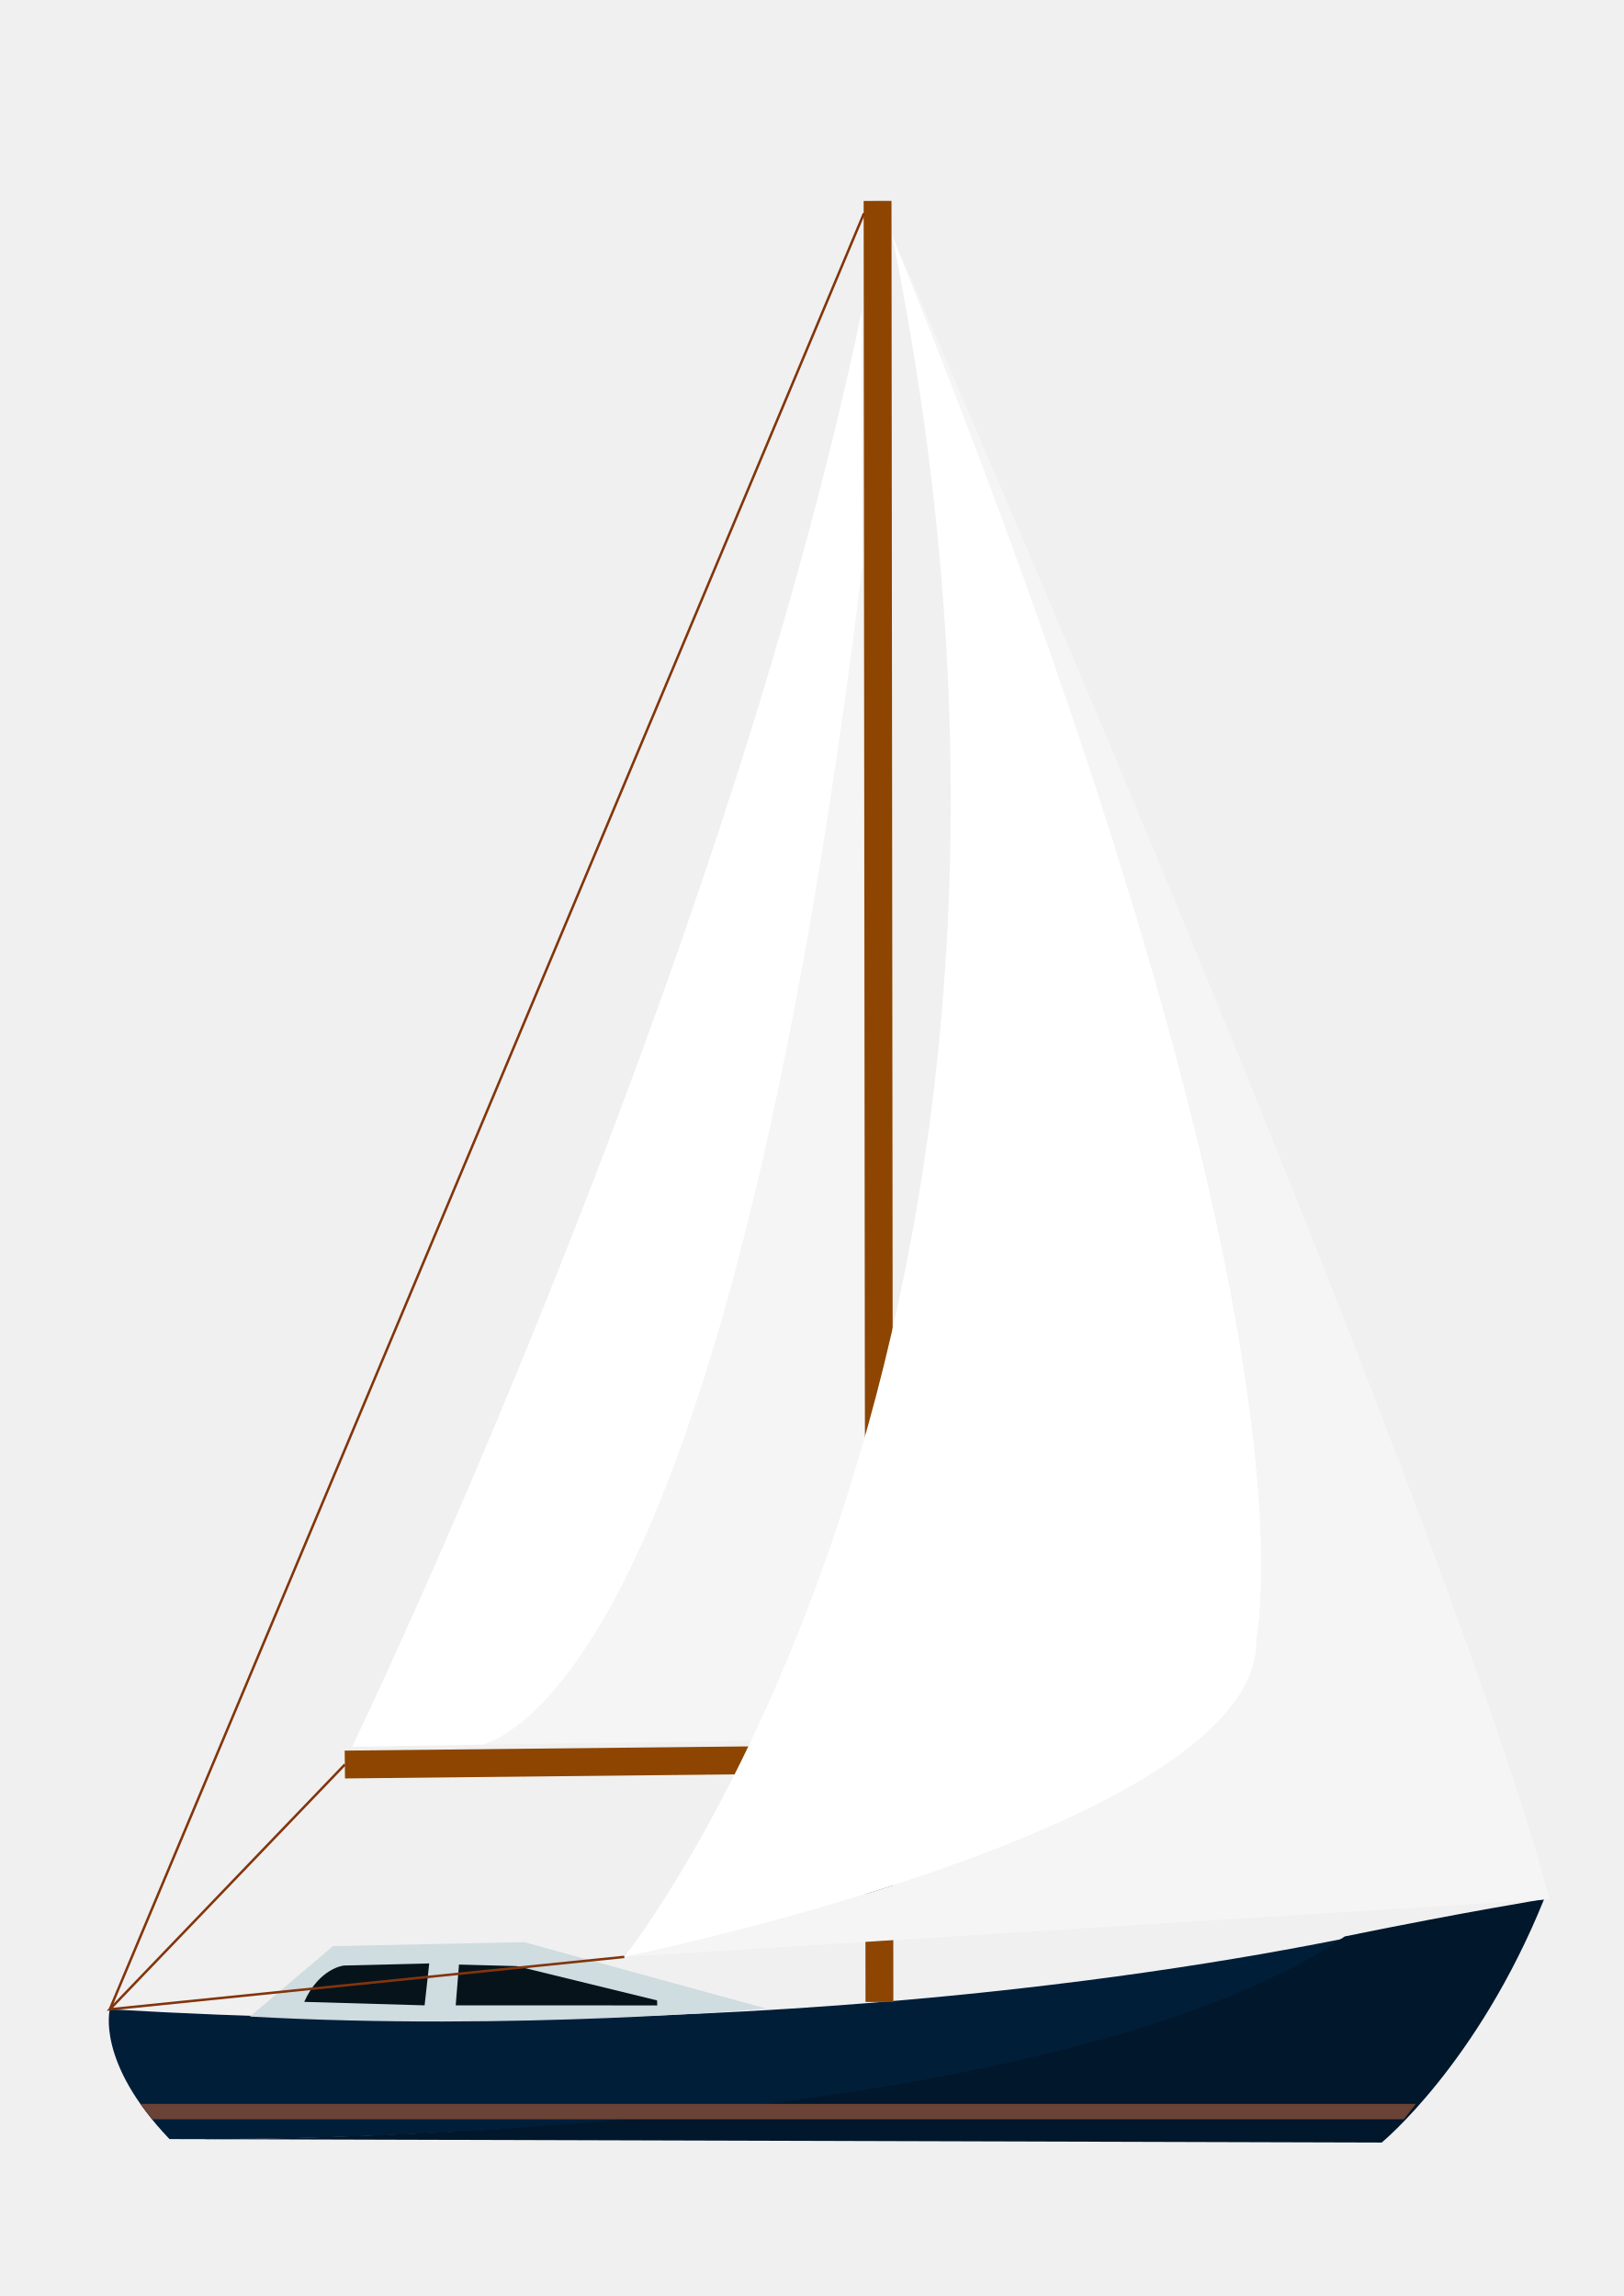
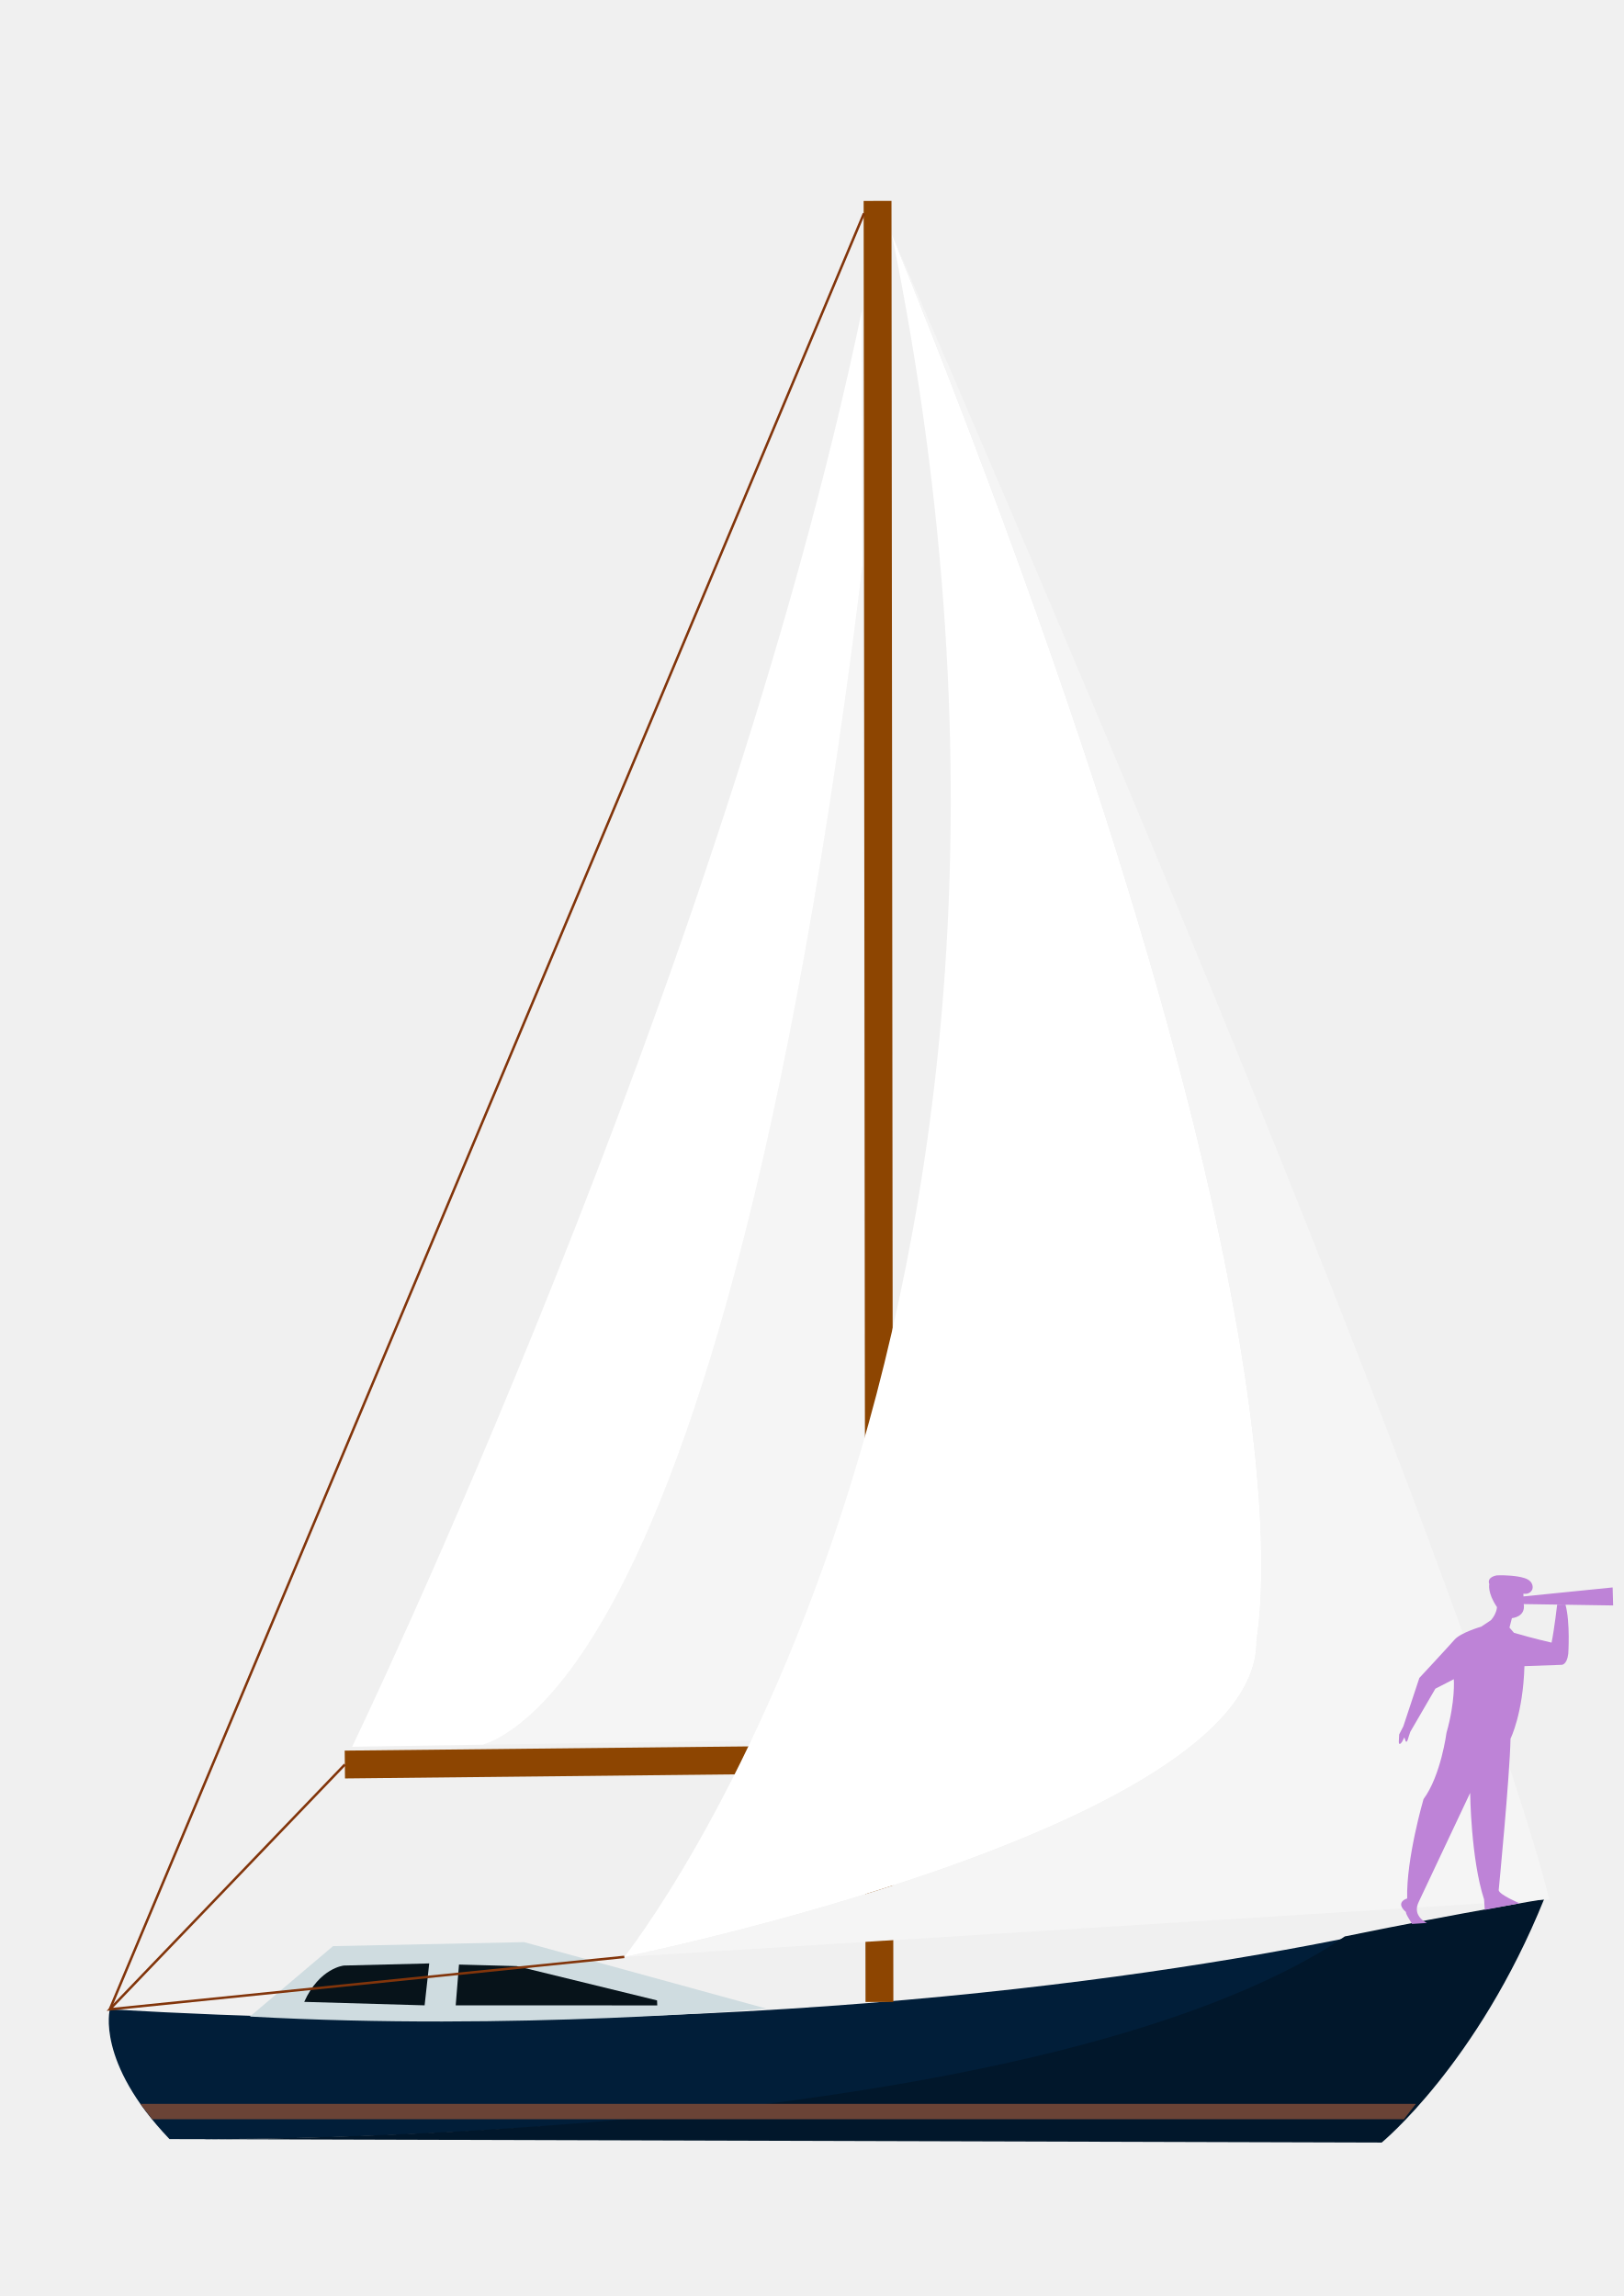
<svg xmlns="http://www.w3.org/2000/svg" width="210mm" height="297mm" viewBox="0 0 210 297" version="1.1" id="svg8">
  <defs id="defs2" />
  <g id="layer1">
    <path id="path847" style="fill:#011e39;fill-opacity:1;stroke:none;stroke-width:0.318px;stroke-linecap:butt;stroke-linejoin:miter;stroke-opacity:1" d="m 27.083,276.714 c 3.174,-0.01 7.647,-0.053 13.193,-0.193 2.818,-0.071 5.897,-0.167 9.192,-0.295 3.295,-0.128 6.806,-0.289 10.488,-0.489 3.682,-0.201 7.534,-0.442 11.512,-0.731 3.978,-0.289 8.08,-0.626 12.263,-1.018 4.183,-0.393 8.445,-0.841 12.742,-1.353 4.297,-0.512 8.628,-1.088 12.949,-1.735 4.32,-0.647 8.63,-1.365 12.883,-2.163 4.253,-0.798 8.45,-1.675 12.545,-2.639 2.047,-0.482 4.069,-0.986 6.06,-1.513 1.991,-0.527 3.951,-1.076 5.874,-1.649 1.923,-0.573 3.809,-1.17 5.653,-1.791 1.844,-0.621 3.645,-1.268 5.399,-1.939 1.753,-0.672 3.458,-1.369 5.109,-2.093 1.651,-0.724 3.248,-1.475 4.786,-2.254 1.538,-0.778 3.016,-1.584 4.43,-2.419 1.065,-0.629 2.054,-1.291 3.042,-1.952 -29.594,6.031 -84.968,13.849 -160.997,9.429 0,0 -1.814,6.805 7.713,16.785 z" />
    <path id="path851" style="fill:#01172b;fill-opacity:1;stroke:none;stroke-width:0.318px;stroke-linecap:butt;stroke-linejoin:miter;stroke-opacity:1" d="m 199.706,245.673 c 0,0 -9.809,1.558 -25.774,4.812 -0.988,0.662 -1.978,1.324 -3.042,1.952 -1.413,0.835 -2.892,1.64 -4.43,2.419 -1.538,0.778 -3.135,1.53 -4.786,2.254 -1.651,0.724 -3.356,1.421 -5.109,2.093 -1.753,0.672 -3.555,1.318 -5.399,1.939 -1.844,0.621 -3.73,1.218 -5.653,1.791 -1.923,0.573 -3.883,1.123 -5.874,1.649 -1.991,0.527 -4.013,1.031 -6.06,1.513 -4.095,0.964 -8.292,1.841 -12.545,2.639 -4.253,0.798 -8.563,1.516 -12.883,2.163 -4.32,0.647 -8.652,1.223 -12.949,1.735 -4.297,0.512 -8.559,0.961 -12.742,1.353 -4.183,0.393 -8.285,0.73 -12.263,1.018 -3.978,0.289 -7.83,0.53 -11.512,0.731 -3.682,0.201 -7.193,0.361 -10.488,0.489 -3.295,0.128 -6.374,0.224 -9.192,0.295 -5.546,0.14 -10.019,0.183 -13.193,0.193 l 152.888,0.439 c 0,0 12.385,-10.158 21.004,-31.479 z" />
    <path style="fill:#6a4336;fill-opacity:1;stroke:none;stroke-width:0.318px;stroke-linecap:butt;stroke-linejoin:miter;stroke-opacity:1" d="M 19.7,274.138 H 181.563 l 1.566,-1.993 H 18.131 Z" id="path882" />
    <path style="fill:#cfdce0;fill-opacity:1;stroke:none;stroke-width:0.318px;stroke-linecap:butt;stroke-linejoin:miter;stroke-opacity:1" d="m 32.322,260.851 10.752,-9.11 24.714,-0.515 31.287,8.587 c 0,0 -32.458,2.942 -66.753,1.038 z" id="path886" />
    <path style="fill:#07131a;fill-opacity:1;stroke:none;stroke-width:0.318px;stroke-linecap:butt;stroke-linejoin:miter;stroke-opacity:1" d="m 39.345,258.953 15.572,0.449 0.597,-5.423 -11.04,0.275 c 0,0 -3.154,0.298 -5.129,4.699 z" id="path888" />
    <path style="fill:#07131a;fill-opacity:1;stroke:none;stroke-width:0.318px;stroke-linecap:butt;stroke-linejoin:miter;stroke-opacity:1" d="m 58.939,259.403 26.067,0.006 -0.028,-0.646 -18.148,-4.437 -7.466,-0.199 z" id="path890" />
    <path style="fill:none;fill-opacity:1;stroke:#8d4501;stroke-width:3.601;stroke-linecap:butt;stroke-linejoin:miter;stroke-miterlimit:4;stroke-dasharray:none;stroke-opacity:1" d="M 113.741,258.966 113.499,25.989" id="path894" />
    <path style="fill:none;stroke:#8d4501;stroke-width:3.601;stroke-linecap:butt;stroke-linejoin:miter;stroke-miterlimit:4;stroke-dasharray:none;stroke-opacity:1" d="m 113.933,227.523 -69.333,0.729" id="path896" />
    <path id="path898" style="fill:#f5f5f5;fill-opacity:1;stroke:none;stroke-width:0.318px;stroke-linecap:butt;stroke-linejoin:miter;stroke-opacity:1" d="m 111.546,73.122 c -0.462,3.751 -0.923,7.506 -1.399,11.076 -0.643,4.823 -1.298,9.482 -1.963,13.984 -0.665,4.502 -1.341,8.846 -2.026,13.038 -0.685,4.192 -1.38,8.231 -2.082,12.124 -0.702,3.893 -1.412,7.639 -2.129,11.244 -0.716,3.605 -1.439,7.068 -2.166,10.396 -0.727,3.328 -1.46,6.52 -2.196,9.582 -0.736,3.062 -1.475,5.993 -2.216,8.8 -0.741,2.807 -1.484,5.489 -2.228,8.053 -0.744,2.563 -1.488,5.007 -2.231,7.337 -0.743,2.33 -1.485,4.547 -2.225,6.656 -0.74,2.109 -1.477,4.109 -2.211,6.007 -0.734,1.898 -1.464,3.693 -2.188,5.391 -0.725,1.698 -1.443,3.299 -2.156,4.809 -0.712,1.509 -1.419,2.927 -2.116,4.259 -0.698,1.332 -1.387,2.577 -2.067,3.743 -0.68,1.165 -1.35,2.25 -2.009,3.259 -0.659,1.01 -1.307,1.945 -1.942,2.81 -0.635,0.865 -1.258,1.661 -1.867,2.392 -0.609,0.732 -1.204,1.399 -1.783,2.008 -0.579,0.609 -1.144,1.16 -1.691,1.657 -0.547,0.498 -1.077,0.942 -1.589,1.339 -1.024,0.794 -1.974,1.399 -2.839,1.858 -0.652,0.346 -1.205,0.542 -1.756,0.742 L 111.893,224.911 Z" />
    <path id="path902" style="fill:#ffffff;fill-opacity:1;stroke:none;stroke-width:0.318px;stroke-linecap:butt;stroke-linejoin:miter;stroke-opacity:1" d="M 111.471,40.182 C 93.381,126.768 45.544,225.951 45.544,225.951 l 16.927,-0.265 c 0.551,-0.199 1.104,-0.396 1.756,-0.742 0.865,-0.459 1.816,-1.064 2.839,-1.858 0.512,-0.397 1.042,-0.841 1.589,-1.339 0.547,-0.498 1.111,-1.048 1.691,-1.657 0.579,-0.609 1.174,-1.277 1.783,-2.008 0.609,-0.732 1.232,-1.527 1.867,-2.392 0.635,-0.865 1.283,-1.8 1.942,-2.81 0.659,-1.01 1.329,-2.094 2.009,-3.259 0.68,-1.165 1.369,-2.411 2.067,-3.743 0.698,-1.332 1.404,-2.75 2.116,-4.259 0.712,-1.509 1.431,-3.111 2.156,-4.809 0.725,-1.698 1.455,-3.493 2.188,-5.391 0.734,-1.898 1.471,-3.898 2.211,-6.007 0.74,-2.109 1.482,-4.325 2.225,-6.656 0.743,-2.33 1.487,-4.774 2.231,-7.337 0.744,-2.563 1.487,-5.245 2.228,-8.053 0.741,-2.807 1.48,-5.739 2.216,-8.8 0.736,-3.062 1.468,-6.254 2.196,-9.582 0.727,-3.328 1.45,-6.791 2.166,-10.396 0.716,-3.605 1.426,-7.351 2.129,-11.244 0.702,-3.893 1.397,-7.932 2.082,-12.124 0.685,-4.192 1.361,-8.536 2.026,-13.038 0.665,-4.502 1.32,-9.161 1.963,-13.984 0.476,-3.57 0.937,-7.325 1.399,-11.076 z" />
    <path id="path905" style="fill:#ffffff;fill-opacity:1;stroke:none;stroke-width:0.318px;stroke-linecap:butt;stroke-linejoin:miter;stroke-opacity:1" d="M 115.354,30.356 C 144.453,173.362 80.744,253.135 80.744,253.135 c 0,0 1.268,-0.257 3.489,-0.754 2.221,-0.497 5.394,-1.233 9.204,-2.193 3.81,-0.959 8.255,-2.14 13.022,-3.527 2.383,-0.693 4.847,-1.438 7.351,-2.232 2.504,-0.794 5.049,-1.637 7.595,-2.527 2.546,-0.89 5.093,-1.828 7.602,-2.81 2.509,-0.982 4.979,-2.009 7.371,-3.078 2.392,-1.07 4.707,-2.182 6.904,-3.335 2.197,-1.153 4.277,-2.347 6.2,-3.579 0.962,-0.616 1.884,-1.241 2.762,-1.876 0.878,-0.635 1.713,-1.279 2.498,-1.932 0.785,-0.653 1.521,-1.316 2.203,-1.987 0.682,-0.671 1.31,-1.351 1.879,-2.039 0.569,-0.688 1.079,-1.386 1.525,-2.091 0.446,-0.705 0.828,-1.418 1.142,-2.14 0.313,-0.721 0.558,-1.451 0.729,-2.188 0.171,-0.737 0.268,-1.482 0.287,-2.235 -0.059,-0.055 0.07,-0.702 0.225,-2.074 0.078,-0.686 0.162,-1.553 0.234,-2.617 0.071,-1.064 0.13,-2.326 0.155,-3.801 0.025,-1.475 0.018,-3.164 -0.043,-5.083 -0.061,-1.919 -0.174,-4.068 -0.36,-6.464 -0.186,-2.396 -0.446,-5.038 -0.798,-7.943 -0.352,-2.905 -0.797,-6.074 -1.354,-9.521 -0.557,-3.447 -1.228,-7.174 -2.031,-11.196 -0.803,-4.022 -1.738,-8.341 -2.826,-12.971 -1.088,-4.63 -2.328,-9.572 -3.741,-14.843 -1.413,-5.271 -2.998,-10.87 -4.776,-16.814 -1.778,-5.944 -3.747,-12.232 -5.929,-18.882 -2.182,-6.65 -4.577,-13.661 -7.203,-21.05 -2.627,-7.389 -5.485,-15.155 -8.596,-23.315 -3.111,-8.16 -6.474,-16.715 -10.109,-25.68 z" />
    <path id="path911" style="fill:#f5f5f5;fill-opacity:1;stroke:none;stroke-width:0.318px;stroke-linecap:butt;stroke-linejoin:miter;stroke-opacity:1" d="m 115.354,30.356 c 3.635,8.965 6.998,17.519 10.109,25.68 3.111,8.16 5.97,15.926 8.596,23.315 2.627,7.389 5.021,14.4 7.203,21.05 2.182,6.65 4.152,12.938 5.929,18.882 1.778,5.944 3.363,11.543 4.776,16.814 1.413,5.271 2.653,10.213 3.741,14.843 1.088,4.63 2.023,8.949 2.826,12.971 0.803,4.022 1.473,7.749 2.031,11.196 0.557,3.447 1.002,6.616 1.354,9.521 0.352,2.905 0.611,5.548 0.798,7.943 0.186,2.396 0.3,4.545 0.36,6.464 0.061,1.919 0.068,3.608 0.043,5.083 -0.025,1.475 -0.084,2.737 -0.155,3.801 -0.071,1.064 -0.156,1.931 -0.234,2.617 -0.155,1.372 -0.284,2.019 -0.225,2.074 -0.018,0.752 -0.116,1.498 -0.287,2.235 -0.171,0.737 -0.415,1.467 -0.729,2.188 -0.313,0.721 -0.696,1.435 -1.142,2.14 -0.446,0.705 -0.956,1.402 -1.525,2.091 -0.569,0.688 -1.197,1.368 -1.879,2.039 -0.682,0.671 -1.418,1.334 -2.203,1.987 -0.785,0.653 -1.619,1.297 -2.498,1.932 -0.878,0.635 -1.8,1.26 -2.762,1.876 -1.923,1.232 -4.003,2.426 -6.2,3.579 -2.197,1.153 -4.512,2.265 -6.904,3.335 -2.392,1.07 -4.863,2.096 -7.371,3.078 -2.509,0.982 -5.056,1.919 -7.602,2.81 -2.546,0.89 -5.091,1.733 -7.595,2.527 -2.504,0.794 -4.968,1.539 -7.351,2.232 -4.767,1.387 -9.212,2.568 -13.022,3.527 -3.81,0.959 -6.983,1.696 -9.204,2.193 -2.221,0.497 -3.489,0.754 -3.489,0.754 l 119.596,-7.462 c 0,0 -7.361,-36.422 -84.986,-215.317 z" />
    <path style="fill:none;stroke:#82350b;stroke-width:0.318px;stroke-linecap:butt;stroke-linejoin:miter;stroke-opacity:1" d="m 80.744,253.135 -66.539,6.779 30.395,-31.661" id="path914" />
    <path style="fill:none;stroke:#82350b;stroke-width:0.318px;stroke-linecap:butt;stroke-linejoin:miter;stroke-opacity:1" d="M 14.205,259.914 111.744,27.6" id="path916" />
+     <path id="path911-8" style="fill:#be83d7;fill-opacity:1;stroke:none;stroke-width:0.424;stroke-linecap:butt;stroke-linejoin:miter;stroke-miterlimit:4;stroke-dasharray:none;stroke-opacity:1" d="m 193.958,203.776 c -0.22,0.002 -0.352,0.005 -0.352,0.005 0,0 -1.35,0.169 -0.99,1.141 0,0 -0.27,1.099 0.99,2.958 0,0 5e-5,0.803 -0.765,1.69 l -1.26,0.845 c 0,0 -2.655,0.761 -3.465,1.69 -0.81,0.93 -4.545,4.944 -4.545,4.944 l -2.07,6.253 -0.54,1.056 -0.045,0.887 c 0,0 -0.045,0.718 0.405,0.084 l 0.315,-0.592 0.135,0.422 c 0,0 0.135,0.423 0.315,-0.169 0,0 0.27,-0.887 0.315,-0.972 l 3.24,-5.577 2.385,-1.225 c 0,0 0.225,2.831 -0.945,6.929 0,0 -0.72,5.535 -2.97,8.577 0,0 -2.25,7.698 -2.115,12.853 0,0 -1.665,0.465 -0.135,1.775 0,0 -0.225,-0.042 0.765,1.521 l 1.935,-0.127 c 0,0 -1.98,-0.845 -1.08,-2.704 l 6.66,-14.12 c 0,0 0.09,8.538 1.8,13.777 l 0.09,1.352 4.5,-0.848 c 0,0 -2.61,-1.099 -2.7,-1.69 0,0 1.44,-14.789 1.53,-19.606 0,0 1.62,-3.211 1.8,-9.38 l 4.77,-0.169 c 0,0 0.72,0.085 0.9,-1.437 0,0 0.27,-4.056 -0.36,-6.338 h -1.08 c 0,0 -0.36,3.127 -0.72,4.901 0,0 -2.25,-0.507 -4.86,-1.267 l -0.585,-0.676 0.315,-1.225 c 0,0 1.8,-0.127 1.53,-1.817 l 11.562,0.177 -0.064,-2.33 -11.532,1.163 -0.011,-0.362 c 0,0 0.855,0.211 1.17,-0.592 0,0 0.315,-1.014 -1.08,-1.437 -1.046,-0.317 -2.498,-0.349 -3.158,-0.345 z" />
  </g>
</svg>
